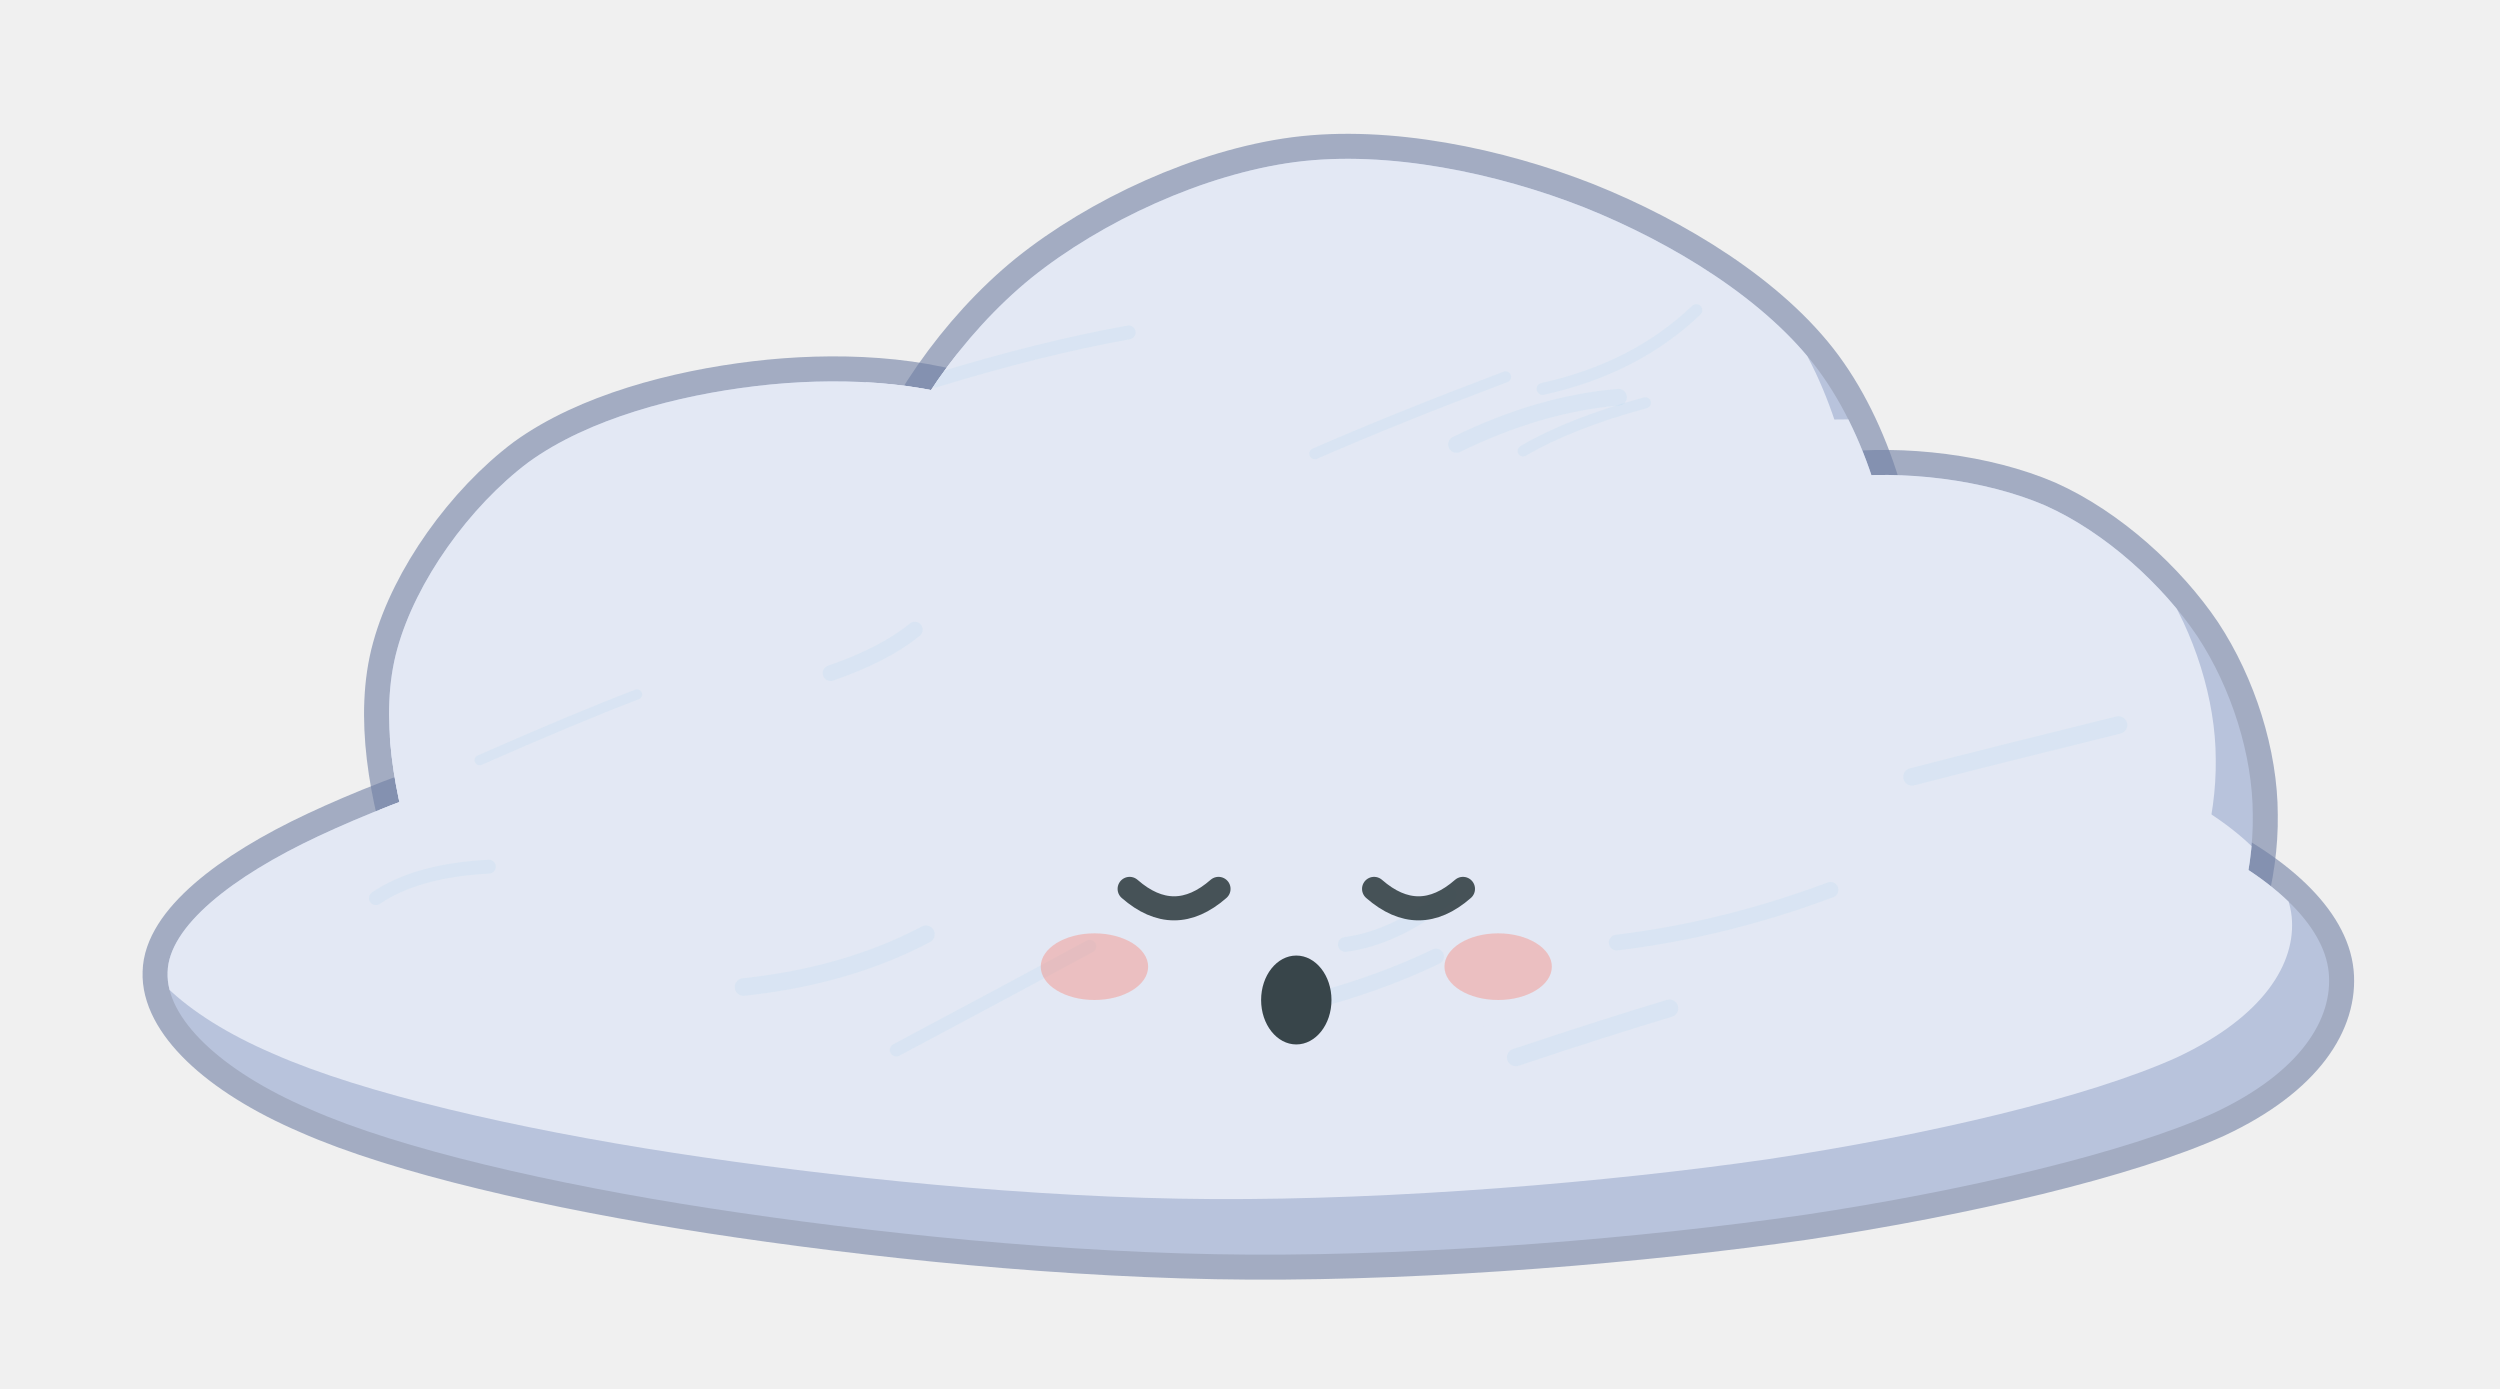
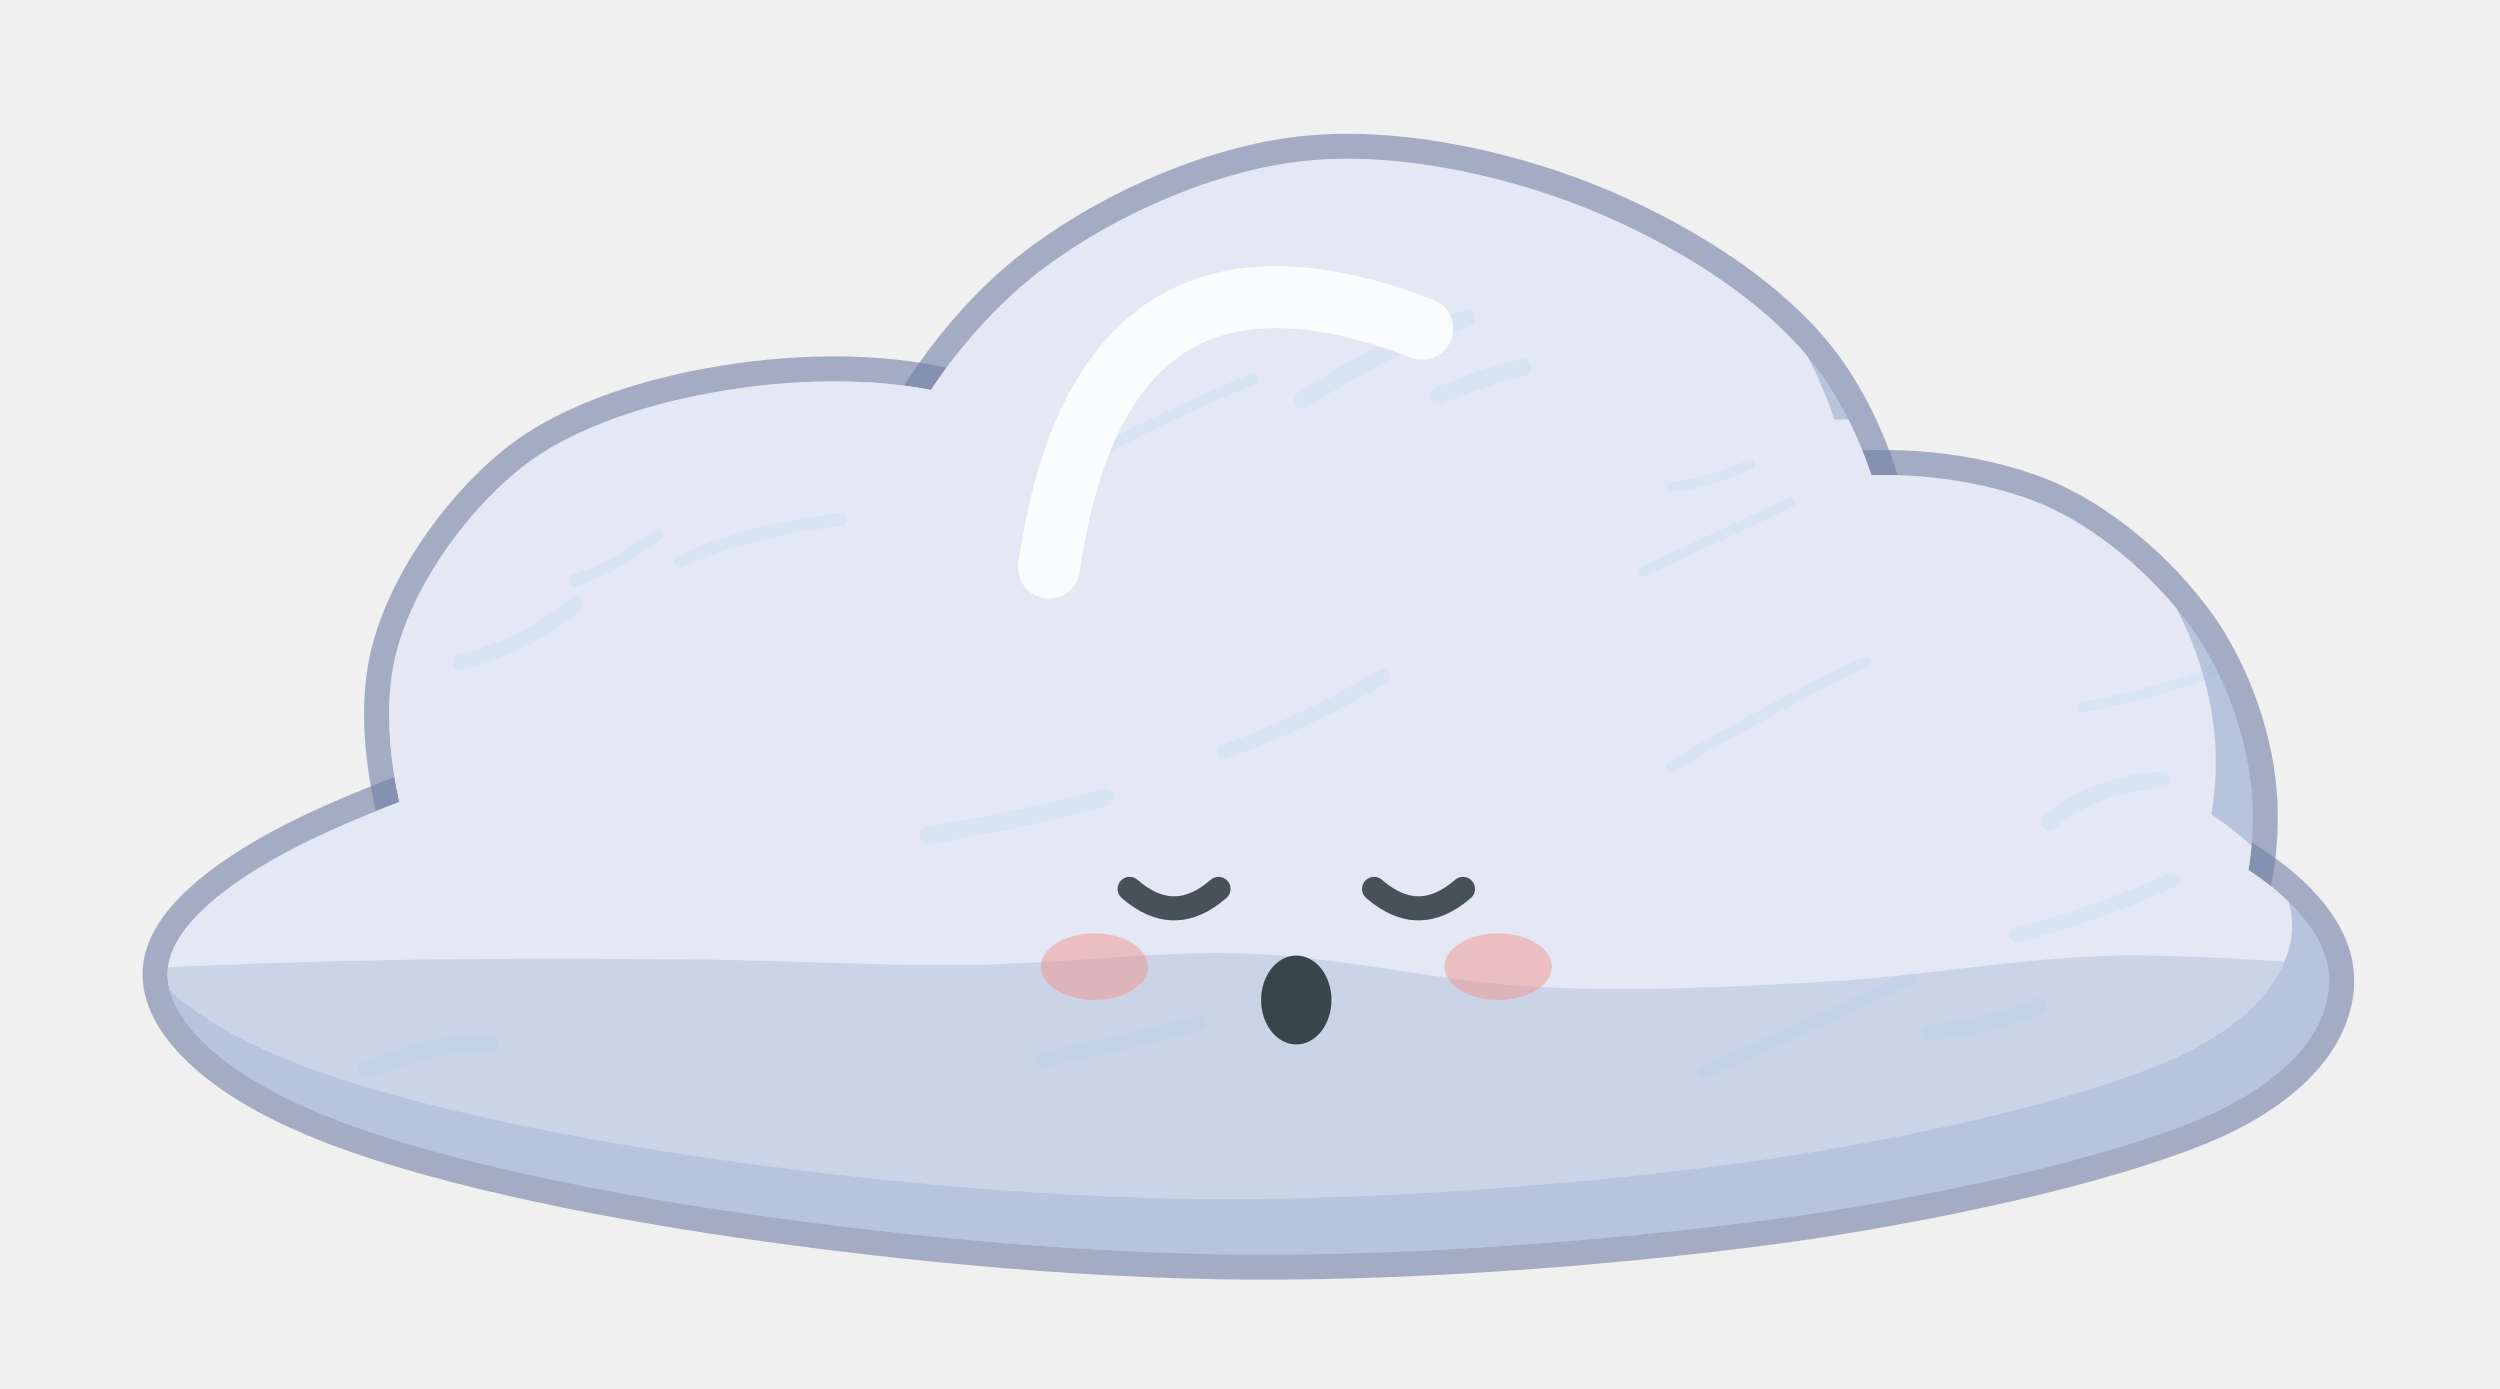
<svg xmlns="http://www.w3.org/2000/svg" width="270" height="150" viewBox="0 0 270 150">
  <clipPath id="cl1">
    <path d="M251.5 105C252 110 248.5 115.8 239.1 120.2C229.6 124.5 212.2 128.6 194.9 131.2C177.5 133.7 154.7 135.6 135 135.5C115.3 135.4 93.6 133.1 76.7 130.5C59.8 127.9 43.2 124.1 33.5 119.8C23.7 115.6 17.9 109.9 18.1 105C18.2 100.1 25 94.7 34.4 90.3C43.8 85.9 57.7 81 74.5 78.5C91.3 76.1 115 75.8 135 75.9C155 75.9 177.5 76.7 194.3 79.1C211.2 81.5 226.6 85.9 236.1 90.3C245.6 94.6 251 100 251.5 105Z" />
    <path d="M133.6 82C133.7 89.4 131.1 97.9 126.8 104.4C122.5 110.9 115.3 117.6 107.7 120.9C100.2 124.1 89.6 125.2 81.3 123.9C73 122.7 63.9 118.4 57.8 113.3C51.8 108.2 47.5 100.6 45 93.4C42.6 86.1 40.9 77.3 42.9 70.1C44.9 62.8 50.7 54.7 57.1 49.9C63.6 45.2 73.2 42.7 81.6 41.7C89.9 40.7 99.9 41 107.2 44.1C114.6 47.2 121.4 53.9 125.7 60.2C130.1 66.5 133.4 74.6 133.6 82Z" />
    <path d="M204.7 68C204.4 77.2 200.2 87.3 194.7 95C189.1 102.7 180.6 110.1 171.4 114.2C162.3 118.3 150 120.8 139.8 119.6C129.5 118.5 117.6 113.6 110.1 107.3C102.7 101.1 97.7 90.9 95.2 82C92.6 73.1 92.1 62.6 94.8 53.9C97.5 45.3 103.9 36.1 111.4 30C119 23.9 130 18.8 139.9 17.5C149.9 16.2 161.7 18.7 171.1 22.4C180.6 26.2 190.8 32.4 196.4 40C202 47.6 205 58.8 204.7 68Z" />
    <path d="M243.3 88C243.4 94.4 241.4 102.1 237.6 107.4C233.7 112.7 226.6 117 220.1 119.7C213.5 122.4 205.3 124.6 198.3 123.7C191.3 122.9 183.6 119 178.3 114.7C173 110.4 168.6 104.1 166.4 97.9C164.1 91.8 163.1 84 164.9 77.7C166.7 71.4 171.7 64.5 177.2 60.2C182.8 55.8 190.9 52.5 198.2 51.6C205.5 50.7 214.4 51.8 220.9 54.6C227.4 57.5 233.6 63.2 237.3 68.7C241 74.3 243.3 81.6 243.3 88Z" />
  </clipPath>
  <path d="M251.5 105C252 110 248.5 115.8 239.1 120.2C229.6 124.5 212.2 128.6 194.9 131.2C177.5 133.7 154.7 135.6 135 135.5C115.3 135.4 93.6 133.1 76.7 130.5C59.8 127.9 43.2 124.1 33.5 119.8C23.7 115.6 17.9 109.9 18.1 105C18.2 100.1 25 94.7 34.4 90.3C43.8 85.9 57.7 81 74.5 78.5C91.3 76.1 115 75.8 135 75.9C155 75.9 177.5 76.7 194.3 79.1C211.2 81.5 226.6 85.9 236.1 90.3C245.6 94.6 251 100 251.5 105Z" fill="none" stroke="#6F7FA3" stroke-width="5.4" stroke-linecap="round" stroke-linejoin="round" opacity="0.6" />
  <path d="M133.6 82C133.7 89.4 131.1 97.9 126.8 104.4C122.5 110.9 115.3 117.6 107.7 120.9C100.2 124.1 89.6 125.2 81.3 123.9C73 122.7 63.9 118.4 57.8 113.3C51.8 108.2 47.5 100.6 45 93.4C42.6 86.1 40.9 77.3 42.9 70.1C44.9 62.8 50.7 54.7 57.1 49.9C63.6 45.2 73.2 42.7 81.6 41.7C89.9 40.7 99.9 41 107.2 44.1C114.6 47.2 121.4 53.9 125.7 60.2C130.1 66.5 133.4 74.6 133.6 82Z" fill="none" stroke="#6F7FA3" stroke-width="5.4" stroke-linecap="round" stroke-linejoin="round" opacity="0.6" />
  <path d="M204.7 68C204.4 77.2 200.2 87.3 194.7 95C189.1 102.7 180.6 110.1 171.4 114.2C162.3 118.3 150 120.8 139.8 119.6C129.5 118.5 117.6 113.6 110.1 107.3C102.7 101.1 97.7 90.9 95.2 82C92.6 73.1 92.1 62.6 94.8 53.9C97.5 45.3 103.9 36.1 111.4 30C119 23.9 130 18.8 139.9 17.5C149.9 16.2 161.7 18.7 171.1 22.4C180.6 26.2 190.8 32.4 196.4 40C202 47.6 205 58.8 204.7 68Z" fill="none" stroke="#6F7FA3" stroke-width="5.4" stroke-linecap="round" stroke-linejoin="round" opacity="0.6" />
  <path d="M243.3 88C243.4 94.4 241.4 102.1 237.6 107.4C233.7 112.7 226.6 117 220.1 119.7C213.5 122.4 205.3 124.6 198.3 123.7C191.3 122.9 183.6 119 178.3 114.7C173 110.4 168.6 104.1 166.4 97.9C164.1 91.8 163.1 84 164.9 77.7C166.7 71.4 171.7 64.5 177.2 60.2C182.8 55.8 190.9 52.5 198.2 51.6C205.5 50.7 214.4 51.8 220.9 54.6C227.4 57.5 233.6 63.2 237.3 68.7C241 74.3 243.3 81.6 243.3 88Z" fill="none" stroke="#6F7FA3" stroke-width="5.4" stroke-linecap="round" stroke-linejoin="round" opacity="0.6" />
  <path d="M251.5 105C252 110 248.5 115.8 239.1 120.2C229.6 124.5 212.2 128.6 194.9 131.2C177.5 133.7 154.7 135.6 135 135.5C115.3 135.4 93.6 133.1 76.7 130.5C59.8 127.9 43.2 124.1 33.5 119.8C23.7 115.6 17.9 109.9 18.1 105C18.2 100.1 25 94.7 34.4 90.3C43.8 85.9 57.7 81 74.5 78.5C91.3 76.1 115 75.8 135 75.9C155 75.9 177.5 76.7 194.3 79.1C211.2 81.5 226.6 85.9 236.1 90.3C245.6 94.6 251 100 251.5 105Z" fill="#B8C3DC" opacity="1" />
  <path d="M133.6 82C133.7 89.4 131.1 97.9 126.8 104.4C122.5 110.9 115.3 117.6 107.7 120.9C100.2 124.1 89.6 125.2 81.3 123.9C73 122.7 63.9 118.4 57.8 113.3C51.8 108.2 47.5 100.6 45 93.4C42.6 86.1 40.9 77.3 42.9 70.1C44.9 62.8 50.7 54.7 57.1 49.9C63.6 45.2 73.2 42.7 81.6 41.7C89.9 40.7 99.9 41 107.2 44.1C114.6 47.2 121.4 53.9 125.7 60.2C130.1 66.5 133.4 74.6 133.6 82Z" fill="#B8C3DC" opacity="1" />
  <path d="M204.7 68C204.4 77.2 200.2 87.3 194.7 95C189.1 102.7 180.6 110.1 171.4 114.2C162.3 118.3 150 120.8 139.8 119.6C129.5 118.5 117.6 113.6 110.1 107.3C102.7 101.1 97.7 90.9 95.2 82C92.6 73.1 92.1 62.6 94.8 53.9C97.5 45.3 103.9 36.1 111.4 30C119 23.9 130 18.8 139.9 17.5C149.9 16.2 161.7 18.7 171.1 22.4C180.6 26.2 190.8 32.4 196.4 40C202 47.6 205 58.8 204.7 68Z" fill="#B8C3DC" opacity="1" />
  <path d="M243.3 88C243.4 94.4 241.4 102.1 237.6 107.4C233.7 112.7 226.6 117 220.1 119.7C213.5 122.4 205.3 124.6 198.3 123.7C191.3 122.9 183.6 119 178.3 114.7C173 110.4 168.6 104.1 166.4 97.9C164.1 91.8 163.1 84 164.9 77.7C166.7 71.4 171.7 64.5 177.2 60.2C182.8 55.8 190.9 52.5 198.2 51.6C205.5 50.7 214.4 51.8 220.9 54.6C227.4 57.5 233.6 63.2 237.3 68.7C241 74.3 243.3 81.6 243.3 88Z" fill="#B8C3DC" opacity="1" />
  <g clip-path="url(#cl1)">
    <g transform="translate(-4 -6)">
      <path d="M251.5 105C252 110 248.5 115.8 239.1 120.2C229.6 124.5 212.2 128.6 194.9 131.2C177.5 133.7 154.7 135.6 135 135.5C115.3 135.4 93.6 133.1 76.7 130.5C59.8 127.9 43.2 124.1 33.5 119.8C23.7 115.6 17.9 109.9 18.1 105C18.2 100.1 25 94.7 34.4 90.3C43.8 85.9 57.7 81 74.5 78.5C91.3 76.1 115 75.8 135 75.9C155 75.9 177.5 76.7 194.3 79.1C211.2 81.5 226.6 85.9 236.1 90.3C245.6 94.6 251 100 251.5 105Z" fill="#E3E8F4" opacity="1" />
    </g>
    <g transform="translate(-4 -6)">
      <path d="M133.6 82C133.7 89.4 131.1 97.9 126.8 104.4C122.5 110.9 115.3 117.6 107.7 120.9C100.2 124.1 89.6 125.2 81.3 123.9C73 122.7 63.9 118.4 57.8 113.3C51.8 108.2 47.5 100.6 45 93.4C42.6 86.1 40.9 77.3 42.9 70.1C44.9 62.8 50.7 54.7 57.1 49.9C63.6 45.2 73.2 42.7 81.6 41.7C89.9 40.7 99.9 41 107.2 44.1C114.6 47.2 121.4 53.9 125.7 60.2C130.1 66.5 133.4 74.6 133.6 82Z" fill="#E3E8F4" opacity="1" />
    </g>
    <g transform="translate(-4 -6)">
      <path d="M204.7 68C204.4 77.2 200.2 87.3 194.7 95C189.1 102.7 180.6 110.1 171.4 114.2C162.3 118.3 150 120.8 139.8 119.6C129.5 118.5 117.6 113.6 110.1 107.3C102.7 101.1 97.7 90.9 95.2 82C92.6 73.1 92.1 62.6 94.8 53.9C97.5 45.3 103.9 36.1 111.4 30C119 23.9 130 18.8 139.9 17.5C149.9 16.2 161.7 18.7 171.1 22.4C180.6 26.2 190.8 32.4 196.4 40C202 47.6 205 58.8 204.7 68Z" fill="#E3E8F4" opacity="1" />
    </g>
    <g transform="translate(-4 -6)">
      <path d="M243.3 88C243.4 94.4 241.4 102.1 237.6 107.4C233.7 112.7 226.6 117 220.1 119.7C213.5 122.4 205.3 124.6 198.3 123.7C191.3 122.9 183.6 119 178.3 114.7C173 110.4 168.6 104.1 166.4 97.9C164.1 91.8 163.1 84 164.9 77.7C166.7 71.4 171.7 64.5 177.2 60.2C182.8 55.8 190.9 52.5 198.2 51.6C205.5 50.7 214.4 51.8 220.9 54.6C227.4 57.5 233.6 63.2 237.3 68.7C241 74.3 243.3 81.6 243.3 88Z" fill="#E3E8F4" opacity="1" />
    </g>
-     <path d="M68.2 42.4q7.6 -2.3 11.9 -6.6" stroke="#7CC6E6" stroke-width="1.1" stroke-linecap="round" fill="none" opacity="0.1" />
-     <path d="M174.6 101.8q11.6 -1.4 23.1 -5.7" stroke="#7CC6E6" stroke-width="1.7" stroke-linecap="round" fill="none" opacity="0.1" />
-     <path d="M218.7 53q8.4 -1.7 17.5 -6.5" stroke="#7CC6E6" stroke-width="1.4" stroke-linecap="round" fill="none" opacity="0.1" />
-     <path d="M137.8 109.1q9.6 -2.1 17.3 -5.8" stroke="#7CC6E6" stroke-width="1.7" stroke-linecap="round" fill="none" opacity="0.1" />
-     <path d="M40.6 97q4.4 -3 12.2 -3.4" stroke="#7CC6E6" stroke-width="1.5" stroke-linecap="round" fill="none" opacity="0.1" />
-     <path d="M157.3 48q9 -4.4 17.5 -5.1" stroke="#7CC6E6" stroke-width="1.8" stroke-linecap="round" fill="none" opacity="0.1" />
-     <path d="M80.3 106.6q11.2 -1.2 19.7 -5.7" stroke="#7CC6E6" stroke-width="1.9" stroke-linecap="round" fill="none" opacity="0.1" />
-     <path d="M206.5 83.9q9.3 -2.4 22.3 -5.6" stroke="#7CC6E6" stroke-width="1.9" stroke-linecap="round" fill="none" opacity="0.1" />
-     <path d="M89.7 72.7q5.8 -2 9.1 -4.7" stroke="#7CC6E6" stroke-width="1.7" stroke-linecap="round" fill="none" opacity="0.1" />
-     <path d="M142 49q8.7 -3.8 20.6 -8.3" stroke="#7CC6E6" stroke-width="1.2" stroke-linecap="round" fill="none" opacity="0.1" />
-     <path d="M58.7 31.1q6.9 -2.5 15.6 -4" stroke="#7CC6E6" stroke-width="1.1" stroke-linecap="round" fill="none" opacity="0.1" />
-     <path d="M96.8 113.4q12.4 -6.6 20.9 -11.2" stroke="#7CC6E6" stroke-width="1.4" stroke-linecap="round" fill="none" opacity="0.1" />
-     <path d="M164.5 48.7q5.1 -3 13.2 -5.2" stroke="#7CC6E6" stroke-width="1.2" stroke-linecap="round" fill="none" opacity="0.1" />
-     <path d="M145.3 102q5.4 -0.7 11.2 -5.3" stroke="#7CC6E6" stroke-width="1.6" stroke-linecap="round" fill="none" opacity="0.1" />
-     <path d="M51.8 82.1q10.2 -4.5 17 -7.1" stroke="#7CC6E6" stroke-width="1.1" stroke-linecap="round" fill="none" opacity="0.1" />
-     <path d="M101 41.1q11.4 -3.5 20.9 -5.2" stroke="#7CC6E6" stroke-width="1.5" stroke-linecap="round" fill="none" opacity="0.1" />
-     <path d="M166.6 42q10 -2.2 16.6 -8.5" stroke="#7CC6E6" stroke-width="1.3" stroke-linecap="round" fill="none" opacity="0.1" />
-     <path d="M163.7 114.2q9.9 -3.3 16.6 -5.3" stroke="#7CC6E6" stroke-width="1.9" stroke-linecap="round" fill="none" opacity="0.1" />
+     <path d="M0 115C0.4 107.1 0.8 109.2 2.5 107.5C4.2 105.8 3.5 105.6 10 105C16.5 104.4 30.8 103.9 41.3 103.7C51.7 103.5 62.1 103.5 72.5 103.6C82.9 103.6 93.3 104.3 103.8 104.2C114.2 104.2 124.6 102.6 135 103C145.4 103.4 155.8 106.1 166.3 106.6C176.7 107.1 187.1 106.6 197.5 106C207.9 105.4 218.3 103.4 228.8 103.2C239.2 103.1 253.5 104.3 260 105C266.5 105.7 265.8 105.8 267.5 107.5C269.2 109.2 269.6 107.1 270 115C270.4 122.9 270.4 147.1 270 155C269.6 162.9 269.2 160.8 267.5 162.5C265.8 164.2 266.5 164.6 260 165C253.5 165.4 239.2 165.1 228.8 165C218.3 164.8 207.9 164.4 197.5 164.2C187.1 164 176.7 163.9 166.3 163.8C155.8 163.7 145.4 163.5 135 163.5C124.6 163.5 114.2 163.4 103.8 163.6C93.3 163.9 82.9 165 72.5 165C62.1 165 51.7 163.6 41.3 163.6C30.8 163.6 16.5 165.2 10 165C3.5 164.8 4.2 164.2 2.5 162.5C0.8 160.8 0.4 162.9 0 155C-0.4 147.1 -0.4 122.9 0 115Z" fill="#B8C3DC" opacity="0.55" />
+     <path d="M184 115.8q11.5 -5.1 22.2 -10.1" stroke="#7CC6E6" stroke-width="1.4" stroke-linecap="round" fill="none" opacity="0.1" />
+     <path d="M112.6 114.4q8.7 -1.7 16.8 -3.9" stroke="#7CC6E6" stroke-width="1.7" stroke-linecap="round" fill="none" opacity="0.1" />
+     <path d="M180.6 52.5q3.2 -0.1 8.4 -2.3" stroke="#7CC6E6" stroke-width="1.1" stroke-linecap="round" fill="none" opacity="0.1" />
+     <path d="M132.2 81.2q8.8 -3.2 17.1 -8.1" stroke="#7CC6E6" stroke-width="1.6" stroke-linecap="round" fill="none" opacity="0.1" />
+     <path d="M208.3 111.5q6.7 -0.6 11.9 -2.9" stroke="#7CC6E6" stroke-width="1.8" stroke-linecap="round" fill="none" opacity="0.1" />
+     <path d="M224.8 76.4q12.4 -2.3 22.1 -7.3" stroke="#7CC6E6" stroke-width="1.1" stroke-linecap="round" fill="none" opacity="0.1" />
+     <path d="M221.3 88.8q4.6 -4 12.2 -4.6" stroke="#7CC6E6" stroke-width="1.8" stroke-linecap="round" fill="none" opacity="0.1" />
+     <path d="M177.5 61.7q9.1 -4.2 15.9 -7.5" stroke="#7CC6E6" stroke-width="1.1" stroke-linecap="round" fill="none" opacity="0.1" />
+     <path d="M62 62.7q4.3 -1.3 9 -5" stroke="#7CC6E6" stroke-width="1.3" stroke-linecap="round" fill="none" opacity="0.1" />
+     <path d="M39.5 115.6q8.2 -3.3 13.3 -2.9" stroke="#7CC6E6" stroke-width="1.9" stroke-linecap="round" fill="none" opacity="0.1" />
+     <path d="M117.7 49.3q8.2 -4.5 17.7 -8.4" stroke="#7CC6E6" stroke-width="1.2" stroke-linecap="round" fill="none" opacity="0.1" />
+     <path d="M73.5 60.6q7.6 -3.4 17.3 -4.5" stroke="#7CC6E6" stroke-width="1.4" stroke-linecap="round" fill="none" opacity="0.1" />
+     <path d="M155.3 42.8q4.9 -2.1 9.2 -3.1" stroke="#7CC6E6" stroke-width="1.9" stroke-linecap="round" fill="none" opacity="0.1" />
+     <path d="M49.7 71.5q7.3 -1.8 12.5 -6.3" stroke="#7CC6E6" stroke-width="1.7" stroke-linecap="round" fill="none" opacity="0.1" />
+     <path d="M140.7 43.2q9.2 -6 17.7 -8.8" stroke="#7CC6E6" stroke-width="1.9" stroke-linecap="round" fill="none" opacity="0.1" />
+     <path d="M100.3 90.2q9.6 -1.5 19.1 -4.1" stroke="#7CC6E6" stroke-width="1.9" stroke-linecap="round" fill="none" opacity="0.1" />
+     <path d="M217.8 101q8.8 -2.3 16.9 -6" stroke="#7CC6E6" stroke-width="1.6" stroke-linecap="round" fill="none" opacity="0.1" />
+     <path d="M180.5 82.8q11.3 -6.7 21 -11.3" stroke="#7CC6E6" stroke-width="1.2" stroke-linecap="round" fill="none" opacity="0.1" />
  </g>
+   <path d="M113.3 61.3 q5.6 -39.2 40.3 -25.8" fill="none" stroke="#FFFFFF" stroke-width="6.7" stroke-linecap="round" stroke-linejoin="round" opacity="0.85" />
  <path d="M122 96 q4.8 4.2 9.6 0" fill="none" stroke="#38454A" stroke-width="2.6" stroke-linecap="round" stroke-linejoin="round" opacity="0.92" />
  <path d="M148.4 96 q4.8 4.2 9.6 0" fill="none" stroke="#38454A" stroke-width="2.6" stroke-linecap="round" stroke-linejoin="round" opacity="0.92" />
  <ellipse cx="118.2" cy="104.4" rx="5.8" ry="3.6" fill="#F58F83" opacity="0.45" />
  <ellipse cx="161.8" cy="104.4" rx="5.8" ry="3.6" fill="#F58F83" opacity="0.45" />
  <ellipse cx="140" cy="108" rx="3.8" ry="4.8" fill="#38454A" />
</svg>
